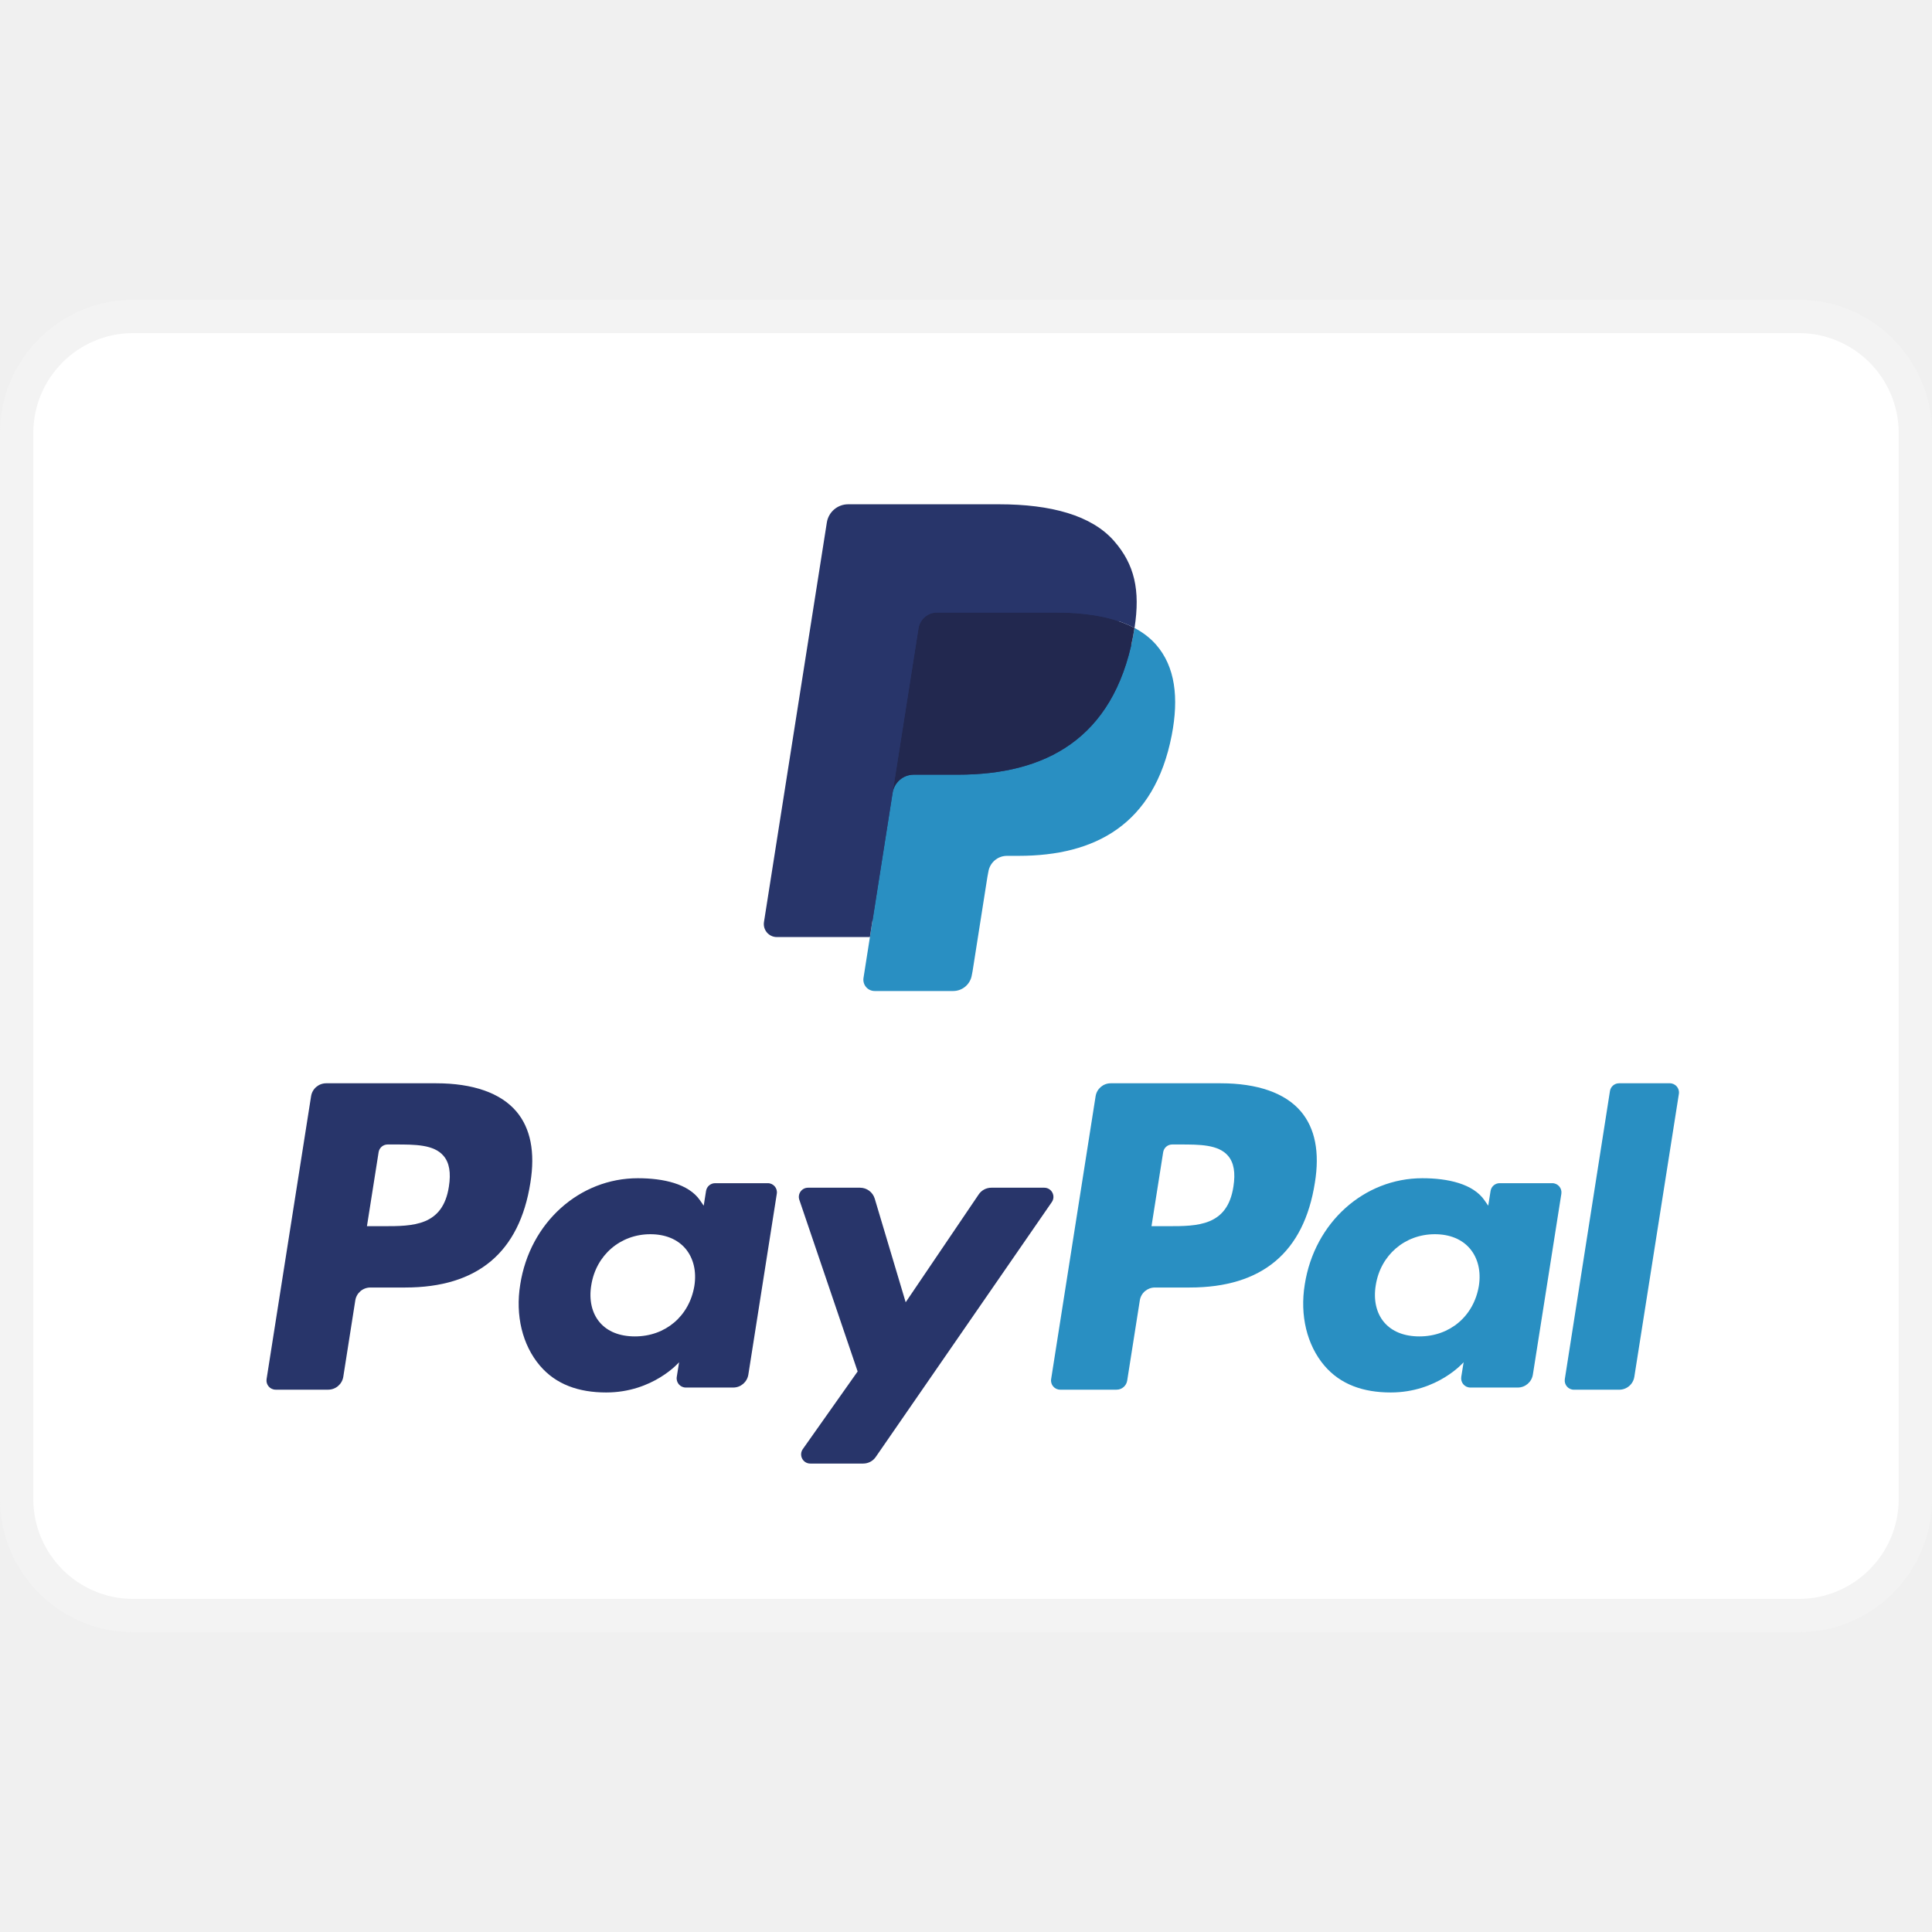
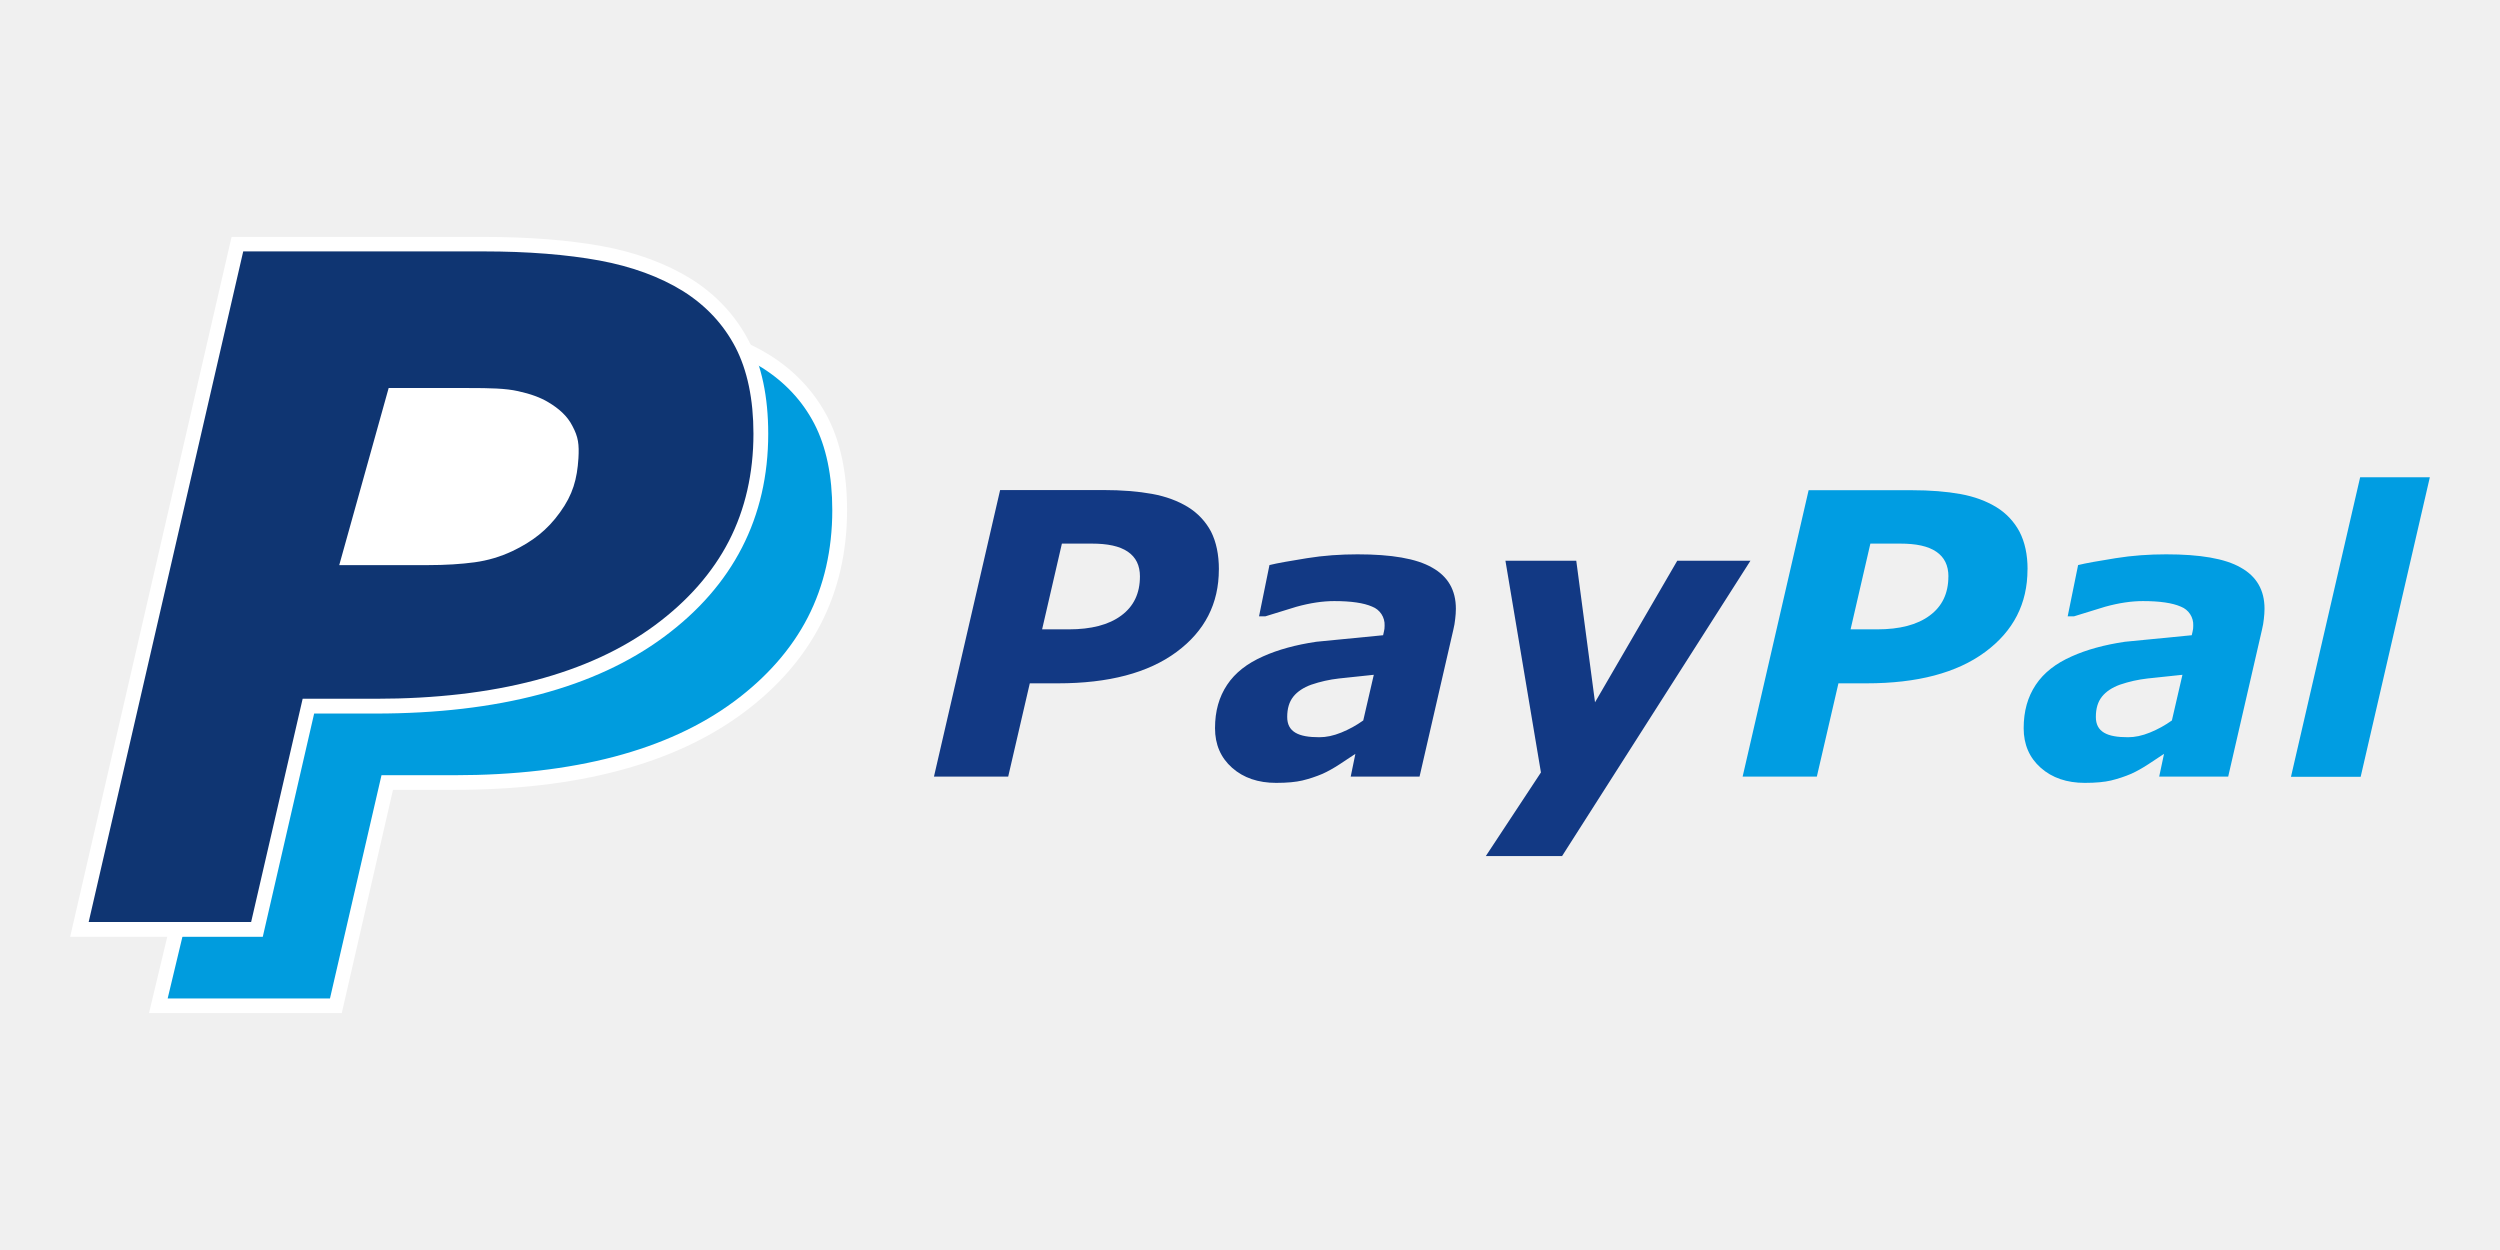
- <svg xmlns="http://www.w3.org/2000/svg" width="800px" height="800px" viewBox="0 -9 58 58" fill="none">
-   <rect x="0.5" y="0.5" width="57" height="39" rx="3.5" fill="white" stroke="#F3F3F3" />
-   <path fill-rule="evenodd" clip-rule="evenodd" d="M26.439 20.256L26.691 18.648L26.129 18.635H23.443L25.309 6.765C25.315 6.729 25.334 6.696 25.362 6.672C25.389 6.648 25.424 6.635 25.461 6.635H29.99C31.494 6.635 32.531 6.949 33.073 7.568C33.327 7.859 33.489 8.162 33.567 8.497C33.649 8.847 33.651 9.266 33.57 9.777L33.565 9.814V10.142L33.819 10.286C34.032 10.4 34.202 10.53 34.333 10.679C34.55 10.927 34.691 11.243 34.75 11.617C34.811 12.002 34.791 12.46 34.691 12.979C34.575 13.575 34.387 14.095 34.134 14.52C33.902 14.912 33.605 15.237 33.253 15.489C32.917 15.728 32.518 15.909 32.066 16.026C31.629 16.14 31.13 16.198 30.583 16.198H30.23C29.979 16.198 29.734 16.289 29.542 16.452C29.349 16.618 29.221 16.846 29.182 17.095L29.156 17.24L28.71 20.075L28.689 20.179C28.684 20.212 28.675 20.228 28.661 20.239C28.649 20.249 28.632 20.256 28.615 20.256H26.439" fill="#28356A" />
-   <path fill-rule="evenodd" clip-rule="evenodd" d="M34.059 9.852C34.045 9.938 34.03 10.027 34.013 10.118C33.415 13.193 31.372 14.256 28.762 14.256H27.433C27.114 14.256 26.845 14.488 26.796 14.804L25.923 20.357C25.89 20.565 26.05 20.751 26.258 20.751H28.615C28.894 20.751 29.131 20.548 29.175 20.272L29.198 20.152L29.642 17.328L29.671 17.173C29.714 16.896 29.951 16.693 30.23 16.693H30.583C32.866 16.693 34.654 15.763 35.176 13.073C35.394 11.949 35.282 11.011 34.704 10.351C34.529 10.152 34.312 9.986 34.059 9.852" fill="#298FC2" />
-   <path fill-rule="evenodd" clip-rule="evenodd" d="M33.434 9.602C33.343 9.575 33.249 9.551 33.152 9.529C33.055 9.508 32.956 9.489 32.853 9.473C32.495 9.415 32.102 9.387 31.682 9.387H28.132C28.045 9.387 27.962 9.407 27.887 9.443C27.724 9.522 27.602 9.677 27.573 9.867L26.817 14.664L26.796 14.804C26.845 14.488 27.114 14.256 27.433 14.256H28.762C31.372 14.256 33.415 13.193 34.013 10.118C34.031 10.027 34.045 9.939 34.059 9.852C33.908 9.771 33.744 9.703 33.568 9.644C33.524 9.63 33.48 9.616 33.434 9.602" fill="#22284F" />
-   <path fill-rule="evenodd" clip-rule="evenodd" d="M27.573 9.867C27.602 9.677 27.724 9.522 27.887 9.443C27.962 9.407 28.045 9.388 28.132 9.388H31.682C32.102 9.388 32.495 9.415 32.853 9.473C32.956 9.49 33.055 9.509 33.152 9.53C33.249 9.552 33.343 9.576 33.434 9.602C33.48 9.616 33.524 9.63 33.568 9.644C33.745 9.703 33.908 9.772 34.059 9.852C34.237 8.715 34.058 7.942 33.445 7.241C32.77 6.47 31.551 6.139 29.991 6.139H25.462C25.143 6.139 24.871 6.372 24.822 6.688L22.935 18.68C22.898 18.917 23.081 19.131 23.319 19.131H26.115L27.573 9.867" fill="#28356A" />
-   <path fill-rule="evenodd" clip-rule="evenodd" d="M13.095 23.521H9.792C9.566 23.521 9.374 23.686 9.339 23.909L8.003 32.401C7.977 32.569 8.106 32.719 8.276 32.719H9.852C10.078 32.719 10.27 32.555 10.306 32.331L10.666 30.04C10.701 29.816 10.893 29.652 11.119 29.652H12.164C14.339 29.652 15.595 28.596 15.923 26.504C16.07 25.589 15.929 24.87 15.501 24.366C15.032 23.813 14.2 23.521 13.095 23.521ZM13.476 26.622C13.295 27.811 12.39 27.811 11.514 27.811H11.016L11.366 25.591C11.386 25.457 11.502 25.358 11.637 25.358H11.866C12.462 25.358 13.025 25.358 13.315 25.699C13.489 25.903 13.542 26.205 13.476 26.622Z" fill="#28356A" />
-   <path fill-rule="evenodd" clip-rule="evenodd" d="M23.05 26.52H21.468C21.334 26.52 21.217 26.619 21.196 26.753L21.126 27.196L21.016 27.036C20.674 26.537 19.91 26.371 19.148 26.371C17.401 26.371 15.908 27.698 15.618 29.56C15.467 30.488 15.681 31.377 16.207 31.996C16.689 32.565 17.378 32.803 18.198 32.803C19.607 32.803 20.387 31.895 20.387 31.895L20.317 32.335C20.29 32.504 20.42 32.655 20.588 32.655H22.012C22.239 32.655 22.43 32.49 22.466 32.266L23.32 26.838C23.348 26.671 23.218 26.52 23.05 26.52ZM20.845 29.606C20.693 30.512 19.976 31.12 19.061 31.12C18.602 31.12 18.235 30.973 18 30.693C17.766 30.415 17.677 30.019 17.751 29.579C17.894 28.68 18.623 28.052 19.523 28.052C19.973 28.052 20.337 28.202 20.578 28.484C20.819 28.77 20.915 29.168 20.845 29.606Z" fill="#28356A" />
-   <path fill-rule="evenodd" clip-rule="evenodd" d="M31.349 26.656H29.76C29.609 26.656 29.466 26.731 29.381 26.858L27.189 30.095L26.26 26.984C26.201 26.789 26.022 26.656 25.82 26.656H24.258C24.068 26.656 23.936 26.842 23.997 27.021L25.747 32.172L24.102 34.501C23.972 34.685 24.102 34.937 24.326 34.937H25.913C26.064 34.937 26.205 34.864 26.29 34.74L31.575 27.089C31.702 26.906 31.572 26.656 31.349 26.656" fill="#28356A" />
-   <path fill-rule="evenodd" clip-rule="evenodd" d="M36.647 23.521H33.344C33.119 23.521 32.927 23.686 32.891 23.909L31.556 32.401C31.529 32.569 31.659 32.719 31.827 32.719H33.522C33.679 32.719 33.814 32.604 33.839 32.447L34.218 30.04C34.252 29.816 34.445 29.652 34.671 29.652H35.716C37.891 29.652 39.146 28.596 39.474 26.504C39.623 25.589 39.48 24.87 39.053 24.366C38.584 23.813 37.752 23.521 36.647 23.521ZM37.028 26.622C36.848 27.811 35.942 27.811 35.067 27.811H34.569L34.919 25.591C34.94 25.457 35.054 25.358 35.19 25.358H35.419C36.014 25.358 36.577 25.358 36.868 25.699C37.041 25.903 37.094 26.205 37.028 26.622Z" fill="#298FC2" />
-   <path fill-rule="evenodd" clip-rule="evenodd" d="M46.6 26.52H45.02C44.884 26.52 44.769 26.619 44.748 26.753L44.678 27.196L44.567 27.036C44.225 26.537 43.462 26.371 42.7 26.371C40.953 26.371 39.461 27.698 39.17 29.56C39.019 30.488 39.233 31.377 39.758 31.996C40.242 32.565 40.93 32.803 41.75 32.803C43.158 32.803 43.939 31.895 43.939 31.895L43.868 32.335C43.842 32.504 43.971 32.655 44.141 32.655H45.565C45.79 32.655 45.982 32.49 46.018 32.266L46.873 26.838C46.899 26.671 46.769 26.52 46.6 26.52ZM44.396 29.606C44.244 30.512 43.526 31.12 42.612 31.12C42.153 31.12 41.786 30.973 41.55 30.693C41.316 30.415 41.228 30.019 41.302 29.579C41.445 28.68 42.173 28.052 43.074 28.052C43.523 28.052 43.888 28.202 44.128 28.484C44.37 28.77 44.466 29.168 44.396 29.606Z" fill="#298FC2" />
-   <path fill-rule="evenodd" clip-rule="evenodd" d="M48.332 23.754L46.977 32.401C46.951 32.569 47.08 32.72 47.248 32.72H48.611C48.837 32.72 49.03 32.555 49.064 32.331L50.401 23.84C50.428 23.672 50.298 23.521 50.13 23.521H48.604C48.469 23.521 48.353 23.62 48.332 23.754" fill="#298FC2" />
+ <svg xmlns="http://www.w3.org/2000/svg" width="120" height="60">
+   <path d="M58.505 27.333c0 1.64-.675 2.96-2.034 3.964S53.215 32.8 50.78 32.8h-1.35l-1.037 4.478H44.83l3.176-13.756h4.944c.9 0 1.68.064 2.348.185s1.246.338 1.73.635a3.08 3.08 0 0 1 1.101 1.174c.25.498.378 1.1.378 1.817zm-3.787.346c0-.54-.193-.933-.587-1.2s-.965-.386-1.73-.386h-1.43l-.95 4.116h1.28c1.077 0 1.92-.217 2.516-.66.603-.442.9-1.07.9-1.88zm10.34 8.506l-.756.5c-.297.193-.57.346-.82.458a6.17 6.17 0 0 1-.973.322c-.306.072-.724.113-1.254.113-.86 0-1.568-.24-2.114-.724s-.82-1.118-.82-1.9c0-.82.193-1.5.58-2.082s.965-1.03 1.73-1.367c.716-.322 1.568-.555 2.55-.7l3.208-.314.04-.177c.024-.08.032-.177.032-.28a.93.93 0 0 0-.6-.917c-.4-.177-1.013-.265-1.817-.265-.547 0-1.15.088-1.817.273l-1.487.458h-.306l.5-2.46c.386-.096 1-.2 1.8-.33s1.624-.185 2.428-.185c1.624 0 2.822.2 3.578.635.764.426 1.142 1.085 1.142 1.978a4.1 4.1 0 0 1-.032.482 3.62 3.62 0 0 1-.088.515l-1.624 7.06h-3.304zm.884-3.795l-1.672.177a6.27 6.27 0 0 0-1.327.297c-.378.137-.667.33-.86.57-.2.25-.297.57-.297.98 0 .354.13.6.394.756s.643.217 1.15.217c.33 0 .675-.072 1.053-.225a5.11 5.11 0 0 0 1.053-.58zm9.038 8.7h-3.66l2.645-4.012-1.704-10.162h3.4l.9 6.794 3.947-6.794h3.513z" fill="#123984" />
+   <path d="M97.32 27.333c0 1.64-.675 2.96-2.034 3.964S92.03 32.8 89.595 32.8h-1.35l-1.037 4.478h-3.562l3.168-13.748h4.944c.9 0 1.68.064 2.348.185s1.246.338 1.73.635a3.08 3.08 0 0 1 1.101 1.174c.257.5.386 1.093.386 1.8zm-3.795.346c0-.54-.193-.933-.587-1.2s-.965-.386-1.73-.386h-1.43l-.95 4.116h1.278c1.077 0 1.92-.217 2.516-.66.603-.442.9-1.07.9-1.88zm10.348 8.506l-.756.5c-.297.193-.57.346-.82.458a6.17 6.17 0 0 1-.973.322c-.306.072-.724.113-1.254.113-.86 0-1.568-.24-2.114-.724s-.82-1.118-.82-1.9c0-.82.193-1.5.58-2.082s.965-1.03 1.73-1.367c.716-.322 1.568-.555 2.55-.7l3.208-.314.04-.177c.024-.08.032-.177.032-.28a.93.93 0 0 0-.6-.917c-.4-.177-1.013-.265-1.817-.265-.547 0-1.15.088-1.817.273l-1.487.458h-.306l.5-2.46c.386-.096 1-.2 1.8-.33s1.624-.185 2.428-.185c1.624 0 2.822.2 3.578.635.764.426 1.142 1.085 1.142 1.978a4.1 4.1 0 0 1-.032.482 3.62 3.62 0 0 1-.088.515l-1.624 7.06h-3.312zm.884-3.795l-1.672.177a6.27 6.27 0 0 0-1.327.297c-.378.137-.667.33-.86.57-.2.25-.297.57-.297.98 0 .354.13.6.394.756s.643.217 1.15.217c.33 0 .675-.072 1.053-.225a5.11 5.11 0 0 0 1.053-.58zm11.875-9.48l-3.32 14.375h-3.345l3.32-14.375z" fill="#009de2" />
+   <g transform="matrix(.071673 0 0 .071673 -13.77644 3.122618)">
+     <path d="M754.6 298.1c0 54.6-22.7 98.7-68 132.2s-108.6 50.2-190 50.2h-45L417.1 630H298.2L408 171.2h161c30 0 56.1 2.1 78.5 6.2 22.3 4.1 41.6 11.2 57.8 21.3 16 10.1 28.3 23.2 36.7 39.3 8.4 16 12.6 36.1 12.6 60.1z" fill="#009cde" />
+     <path d="M421.1 634.9H292l112.2-468.7H569c30.1 0 56.8 2.1 79.3 6.2 22.8 4.2 42.8 11.6 59.5 21.9 16.7 10.5 29.7 24.4 38.5 41.2s13.2 37.8 13.2 62.5c0 56-23.5 101.9-70 136.2-46 34-110.9 51.2-193 51.2h-41.1zm-116.6-9.8h108.7l34.5-149.5h48.9c79.9 0 142.9-16.6 187.1-49.3 21.9-16.2 38.6-35.2 49.5-56.4s16.4-45.4 16.4-71.8c0-23.1-4.1-42.6-12.1-58-8-15.3-19.7-27.8-34.9-37.4-15.6-9.7-34.5-16.6-56.1-20.6-21.9-4-48-6.1-77.6-6.1h-157z" fill="#fff" />
+     <path d="M701.8 247c0 54.6-22.7 98.7-68 132.2s-108.6 50.2-190 50.2h-45l-34.5 149.5H245.4L351.3 120h164.9c30 0 56.1 2.1 78.5 6.2 22.3 4.1 41.6 11.2 57.8 21.3 16 10.1 28.3 23.2 36.7 39.3 8.4 16 12.6 36.1 12.6 60.2z" fill="#0f3572" />
+     <path d="M368.2 583.8h-129l108.1-468.7h168.9c30.1 0 56.8 2.1 79.3 6.2 22.8 4.2 42.8 11.6 59.5 21.9 16.7 10.5 29.7 24.4 38.5 41.2s13.2 37.8 13.2 62.5c0 56-23.5 101.9-70 136.2-46 34-110.9 51.2-193 51.2h-41.1zm-116.6-9.9h108.8l34.5-149.5h48.9c79.9 0 142.9-16.6 187.1-49.3 21.9-16.2 38.6-35.2 49.5-56.4s16.4-45.4 16.4-71.8c0-23.1-4.1-42.6-12.1-58-8-15.3-19.7-27.8-34.9-37.4-15.6-9.7-34.5-16.6-56.1-20.6-21.9-4-48-6.1-77.6-6.1h-161zm328-310.6c-.9 14-3.7 24.3-12.3 36.2-8.5 11.9-18.5 19.6-31.9 26-8.1 3.8-16.5 6.3-25.3 7.5s-19.3 1.9-31.6 1.9h-59.1l33.1-118.6h53.7c13.7 0 24.7.2 33 2.1 8.3 1.8 15.1 4.3 20.2 7.4 7.1 4.2 12.8 9.3 16.1 15.8 4.1 7.6 4.6 12.5 4.1 21.7z" fill="#fff" />
+   </g>
</svg>
